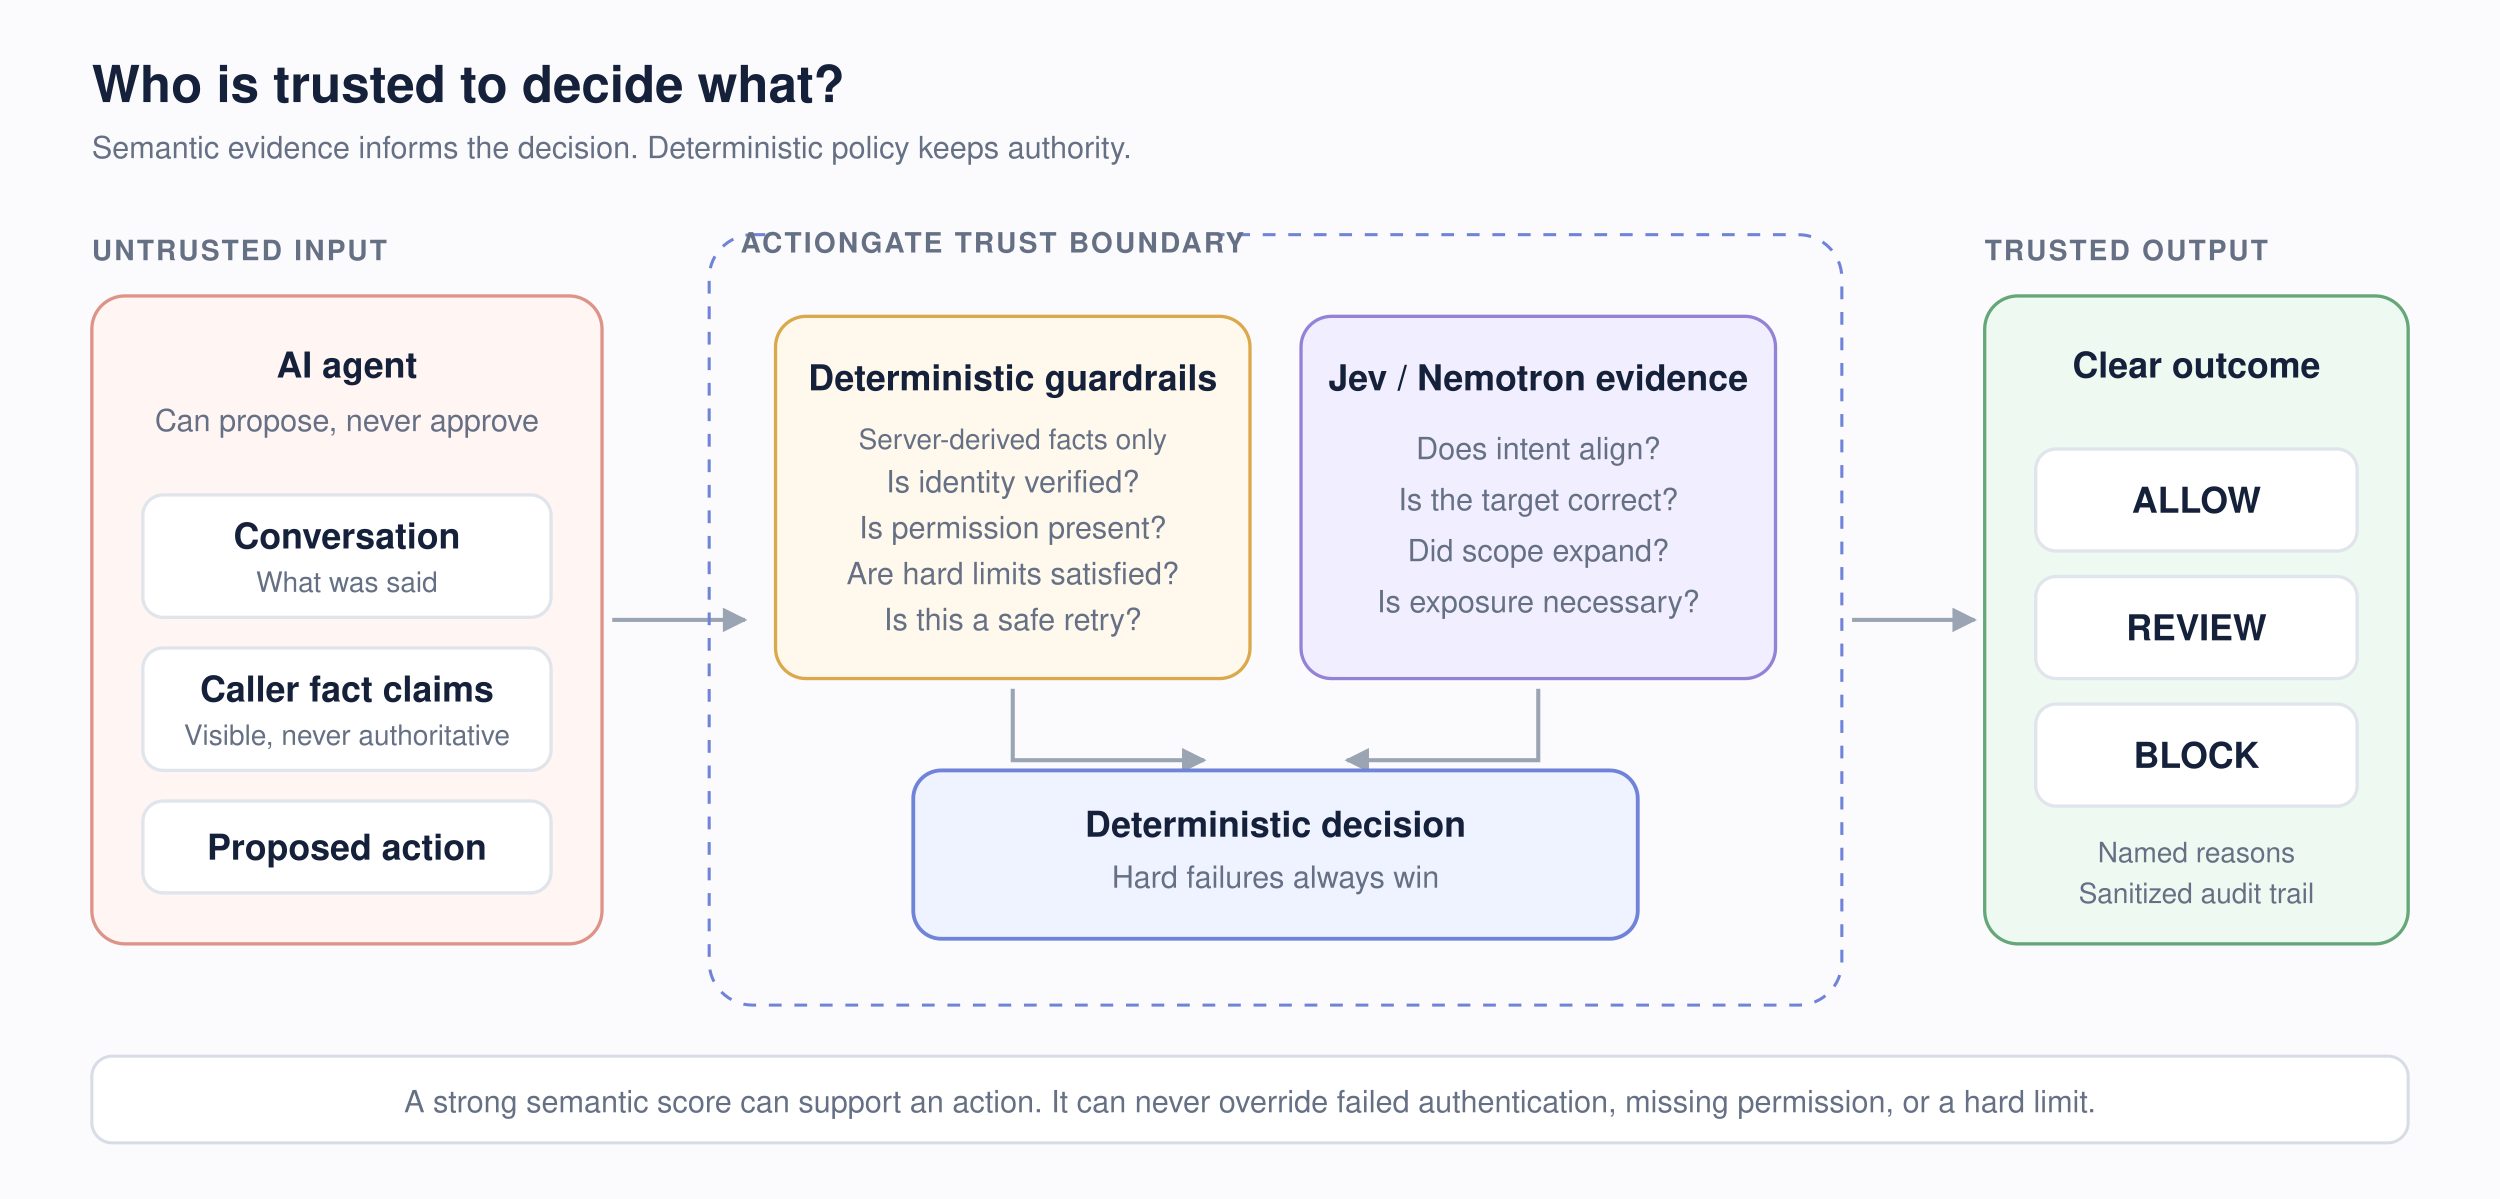
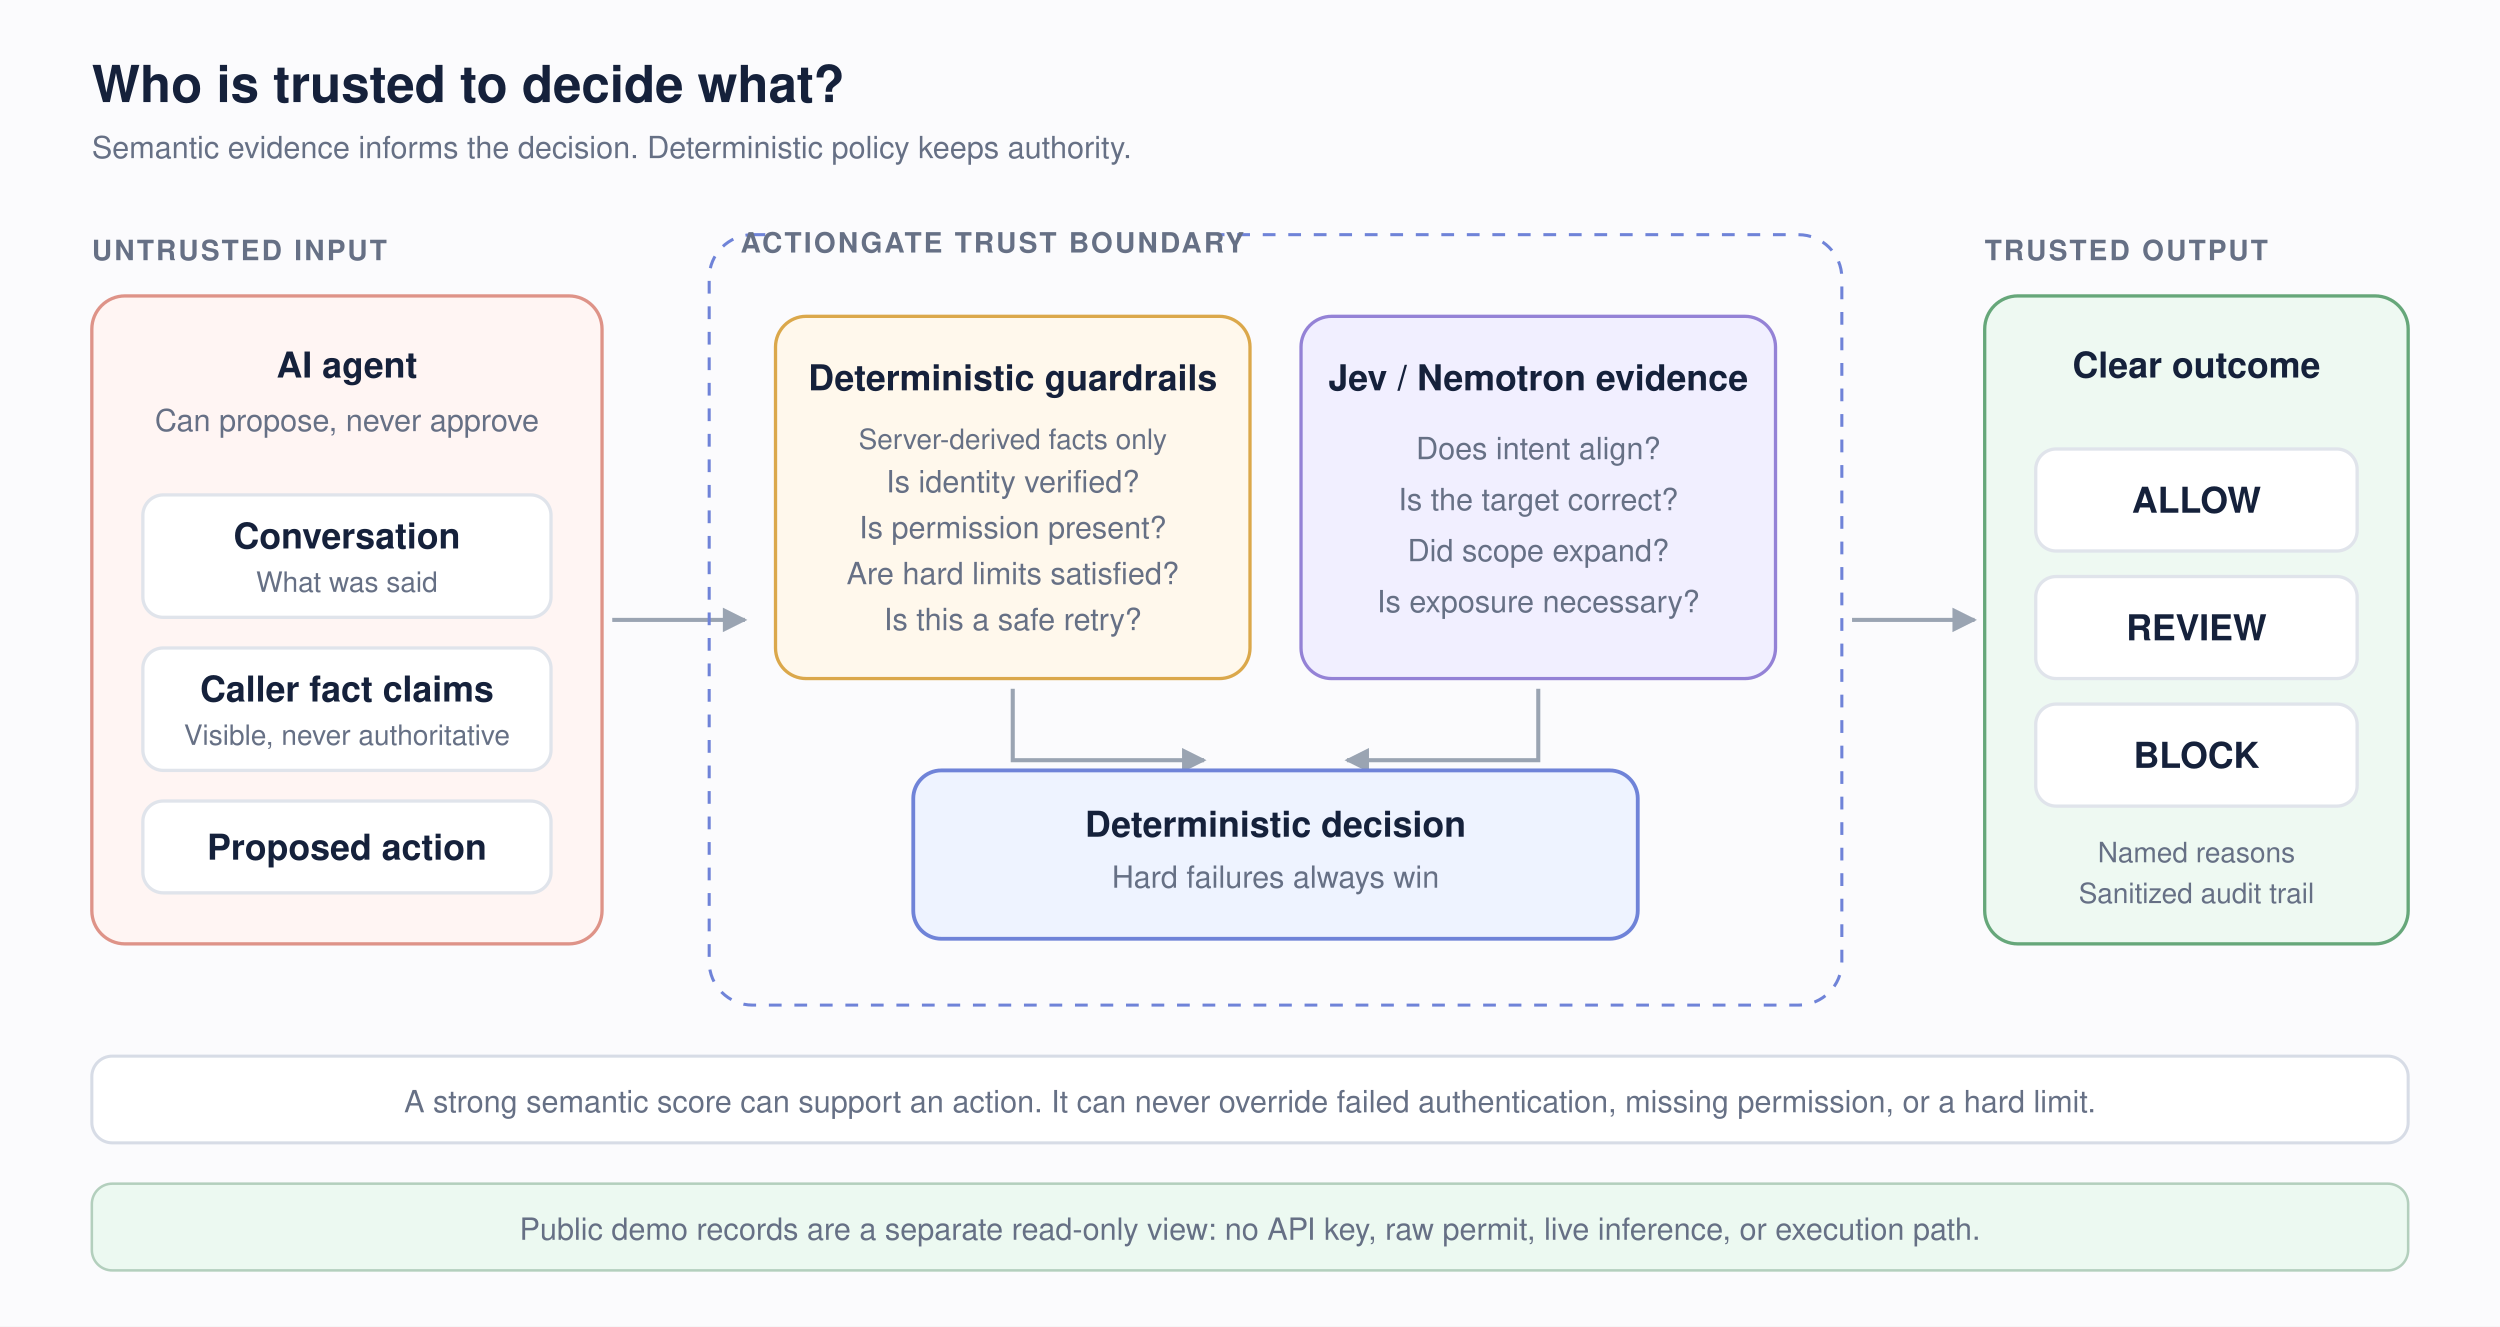
- <svg xmlns="http://www.w3.org/2000/svg" viewBox="0 0 980 470" width="980" height="470" role="img" aria-labelledby="title description" font-family="ui-sans-serif,-apple-system,BlinkMacSystemFont,Segoe UI,Helvetica,Arial,sans-serif">
-   <rect width="980" height="470" fill="#fbfbfd" />
+ <svg xmlns="http://www.w3.org/2000/svg" viewBox="0 0 980 520" width="980" height="520" role="img" aria-labelledby="title description" font-family="ui-sans-serif,-apple-system,BlinkMacSystemFont,Segoe UI,Helvetica,Arial,sans-serif">
+   <rect width="980" height="520" fill="#fbfbfd" />
  <style>
    .heading { font-size:20px; font-weight:650; fill:#15213b }
    .subheading { font-size:12px; fill:#667085 }
    .label { font-size:11px; font-weight:650; fill:#667085; letter-spacing:.08em }
    .title { font-size:14px; font-weight:650; fill:#15213b }
    .body { font-size:12px; fill:#667085 }
    .small { font-size:11px; fill:#667085 }
    .panel { fill:#fff; stroke:#e0e4eb; stroke-width:1.3 }
    .untrusted { fill:#fff5f3; stroke:#de9388; stroke-width:1.3 }
    .rules { fill:#fff8ec; stroke:#dba84b; stroke-width:1.3 }
    .semantic { fill:#f1efff; stroke:#9482d6; stroke-width:1.3 }
    .decision { fill:#eef3ff; stroke:#6f83d8; stroke-width:1.5 }
    .output { fill:#eef9f2; stroke:#66a77a; stroke-width:1.3 }
    .arrow { stroke:#9aa4b2; stroke-width:1.6; fill:none; marker-end:url(#arrow) }
    .boundary { stroke:#6f83d8; stroke-width:1.2; stroke-dasharray:5 5; fill:none }
  </style>
  <defs>
    <marker id="arrow" viewBox="0 0 10 10" refX="9" refY="5" markerWidth="6" markerHeight="6" orient="auto">
      <path d="M0 0 L10 5 L0 10 z" fill="#9aa4b2" />
    </marker>
  </defs>
  <text x="36" y="40" class="heading">Who is trusted to decide what?</text>
  <text x="36" y="62" class="subheading">Semantic evidence informs the decision. Deterministic policy keeps authority.</text>
  <text x="36" y="102" class="label">UNTRUSTED INPUT</text>
  <rect x="36" y="116" width="200" height="254" rx="13" class="untrusted" />
  <text x="136" y="148" class="title" text-anchor="middle">AI agent</text>
  <text x="136" y="169" class="body" text-anchor="middle">Can propose, never approve</text>
  <rect x="56" y="194" width="160" height="48" rx="8" class="panel" />
  <text x="136" y="215" class="title" text-anchor="middle">Conversation</text>
  <text x="136" y="232" class="small" text-anchor="middle">What was said</text>
  <rect x="56" y="254" width="160" height="48" rx="8" class="panel" />
  <text x="136" y="275" class="title" text-anchor="middle">Caller fact claims</text>
  <text x="136" y="292" class="small" text-anchor="middle">Visible, never authoritative</text>
  <rect x="56" y="314" width="160" height="36" rx="8" class="panel" />
  <text x="136" y="337" class="title" text-anchor="middle">Proposed action</text>
  <path d="M240 243 H292" class="arrow" />
  <rect x="278" y="92" width="444" height="302" rx="17" class="boundary" />
  <rect x="300" y="82" width="178" height="24" rx="12" fill="#fbfbfd" />
  <text x="389" y="99" class="label" text-anchor="middle">ACTIONGATE TRUST BOUNDARY</text>
  <rect x="304" y="124" width="186" height="142" rx="12" class="rules" />
  <text x="397" y="153" class="title" text-anchor="middle">Deterministic guardrails</text>
  <text x="397" y="176" class="small" text-anchor="middle">Server-derived facts only</text>
  <text x="397" y="193" class="body" text-anchor="middle">Is identity verified?</text>
  <text x="397" y="211" class="body" text-anchor="middle">Is permission present?</text>
  <text x="397" y="229" class="body" text-anchor="middle">Are hard limits satisfied?</text>
  <text x="397" y="247" class="body" text-anchor="middle">Is this a safe retry?</text>
  <rect x="510" y="124" width="186" height="142" rx="12" class="semantic" />
  <text x="603" y="153" class="title" text-anchor="middle">Jev / Nemotron evidence</text>
  <text x="603" y="180" class="body" text-anchor="middle">Does intent align?</text>
  <text x="603" y="200" class="body" text-anchor="middle">Is the target correct?</text>
  <text x="603" y="220" class="body" text-anchor="middle">Did scope expand?</text>
  <text x="603" y="240" class="body" text-anchor="middle">Is exposure necessary?</text>
  <path d="M397 270 V298 H472" class="arrow" />
  <path d="M603 270 V298 H528" class="arrow" />
  <rect x="358" y="302" width="284" height="66" rx="11" class="decision" />
  <text x="500" y="328" class="title" text-anchor="middle">Deterministic decision</text>
  <text x="500" y="348" class="body" text-anchor="middle">Hard failures always win</text>
  <path d="M726 243 H774" class="arrow" />
  <text x="778" y="102" class="label">TRUSTED OUTPUT</text>
  <rect x="778" y="116" width="166" height="254" rx="13" class="output" />
  <text x="861" y="148" class="title" text-anchor="middle">Clear outcome</text>
  <rect x="798" y="176" width="126" height="40" rx="8" class="panel" />
  <text x="861" y="201" class="title" text-anchor="middle">ALLOW</text>
  <rect x="798" y="226" width="126" height="40" rx="8" class="panel" />
  <text x="861" y="251" class="title" text-anchor="middle">REVIEW</text>
  <rect x="798" y="276" width="126" height="40" rx="8" class="panel" />
  <text x="861" y="301" class="title" text-anchor="middle">BLOCK</text>
  <text x="861" y="338" class="small" text-anchor="middle">Named reasons</text>
  <text x="861" y="354" class="small" text-anchor="middle">Sanitized audit trail</text>
  <rect x="36" y="414" width="908" height="34" rx="8" fill="#fff" stroke="#d7dce6" stroke-width="1.2" />
  <text x="490" y="436" class="body" text-anchor="middle">A strong semantic score can support an action. It can never override failed authentication, missing permission, or a hard limit.</text>
+   <rect x="36" y="464" width="908" height="34" rx="8" fill="#ecf9f1" stroke="#b3cfbd" />
+   <text x="490" y="486" class="body" text-anchor="middle">Public demo records are a separate read-only view: no API key, raw permit, live inference, or execution path.</text>
</svg>
